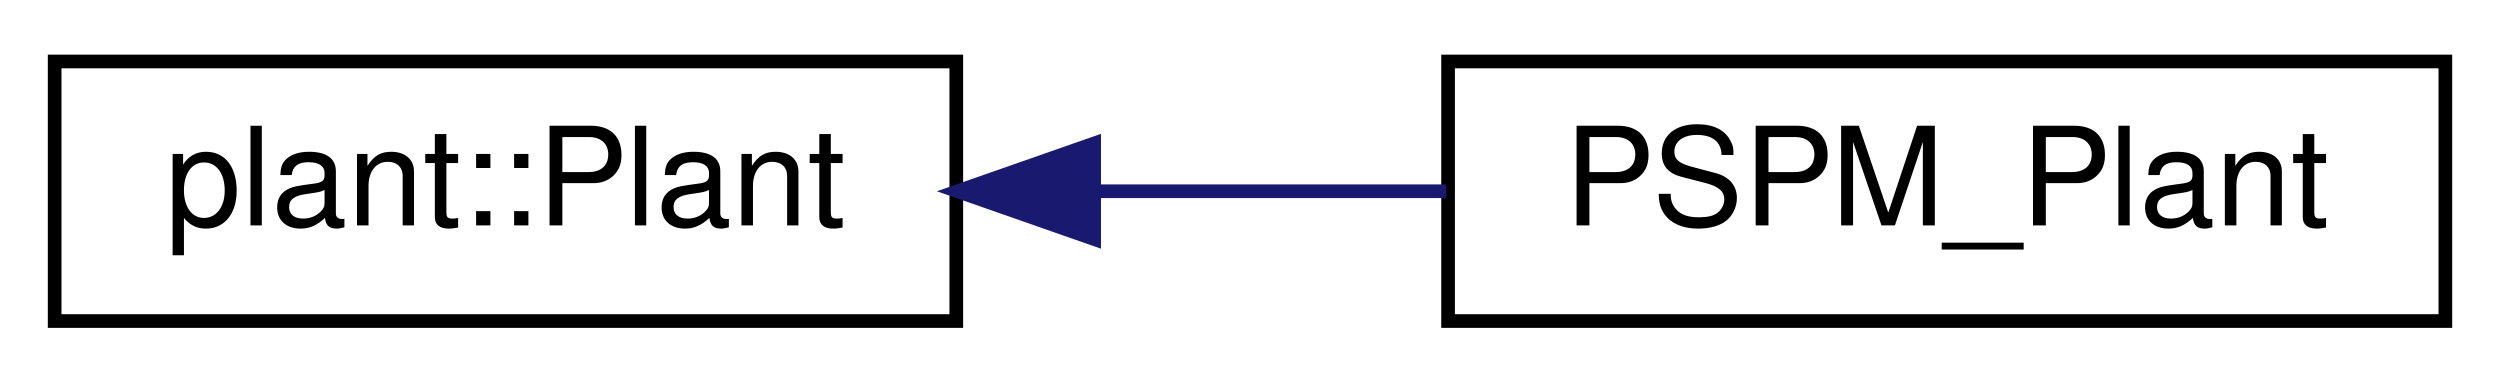
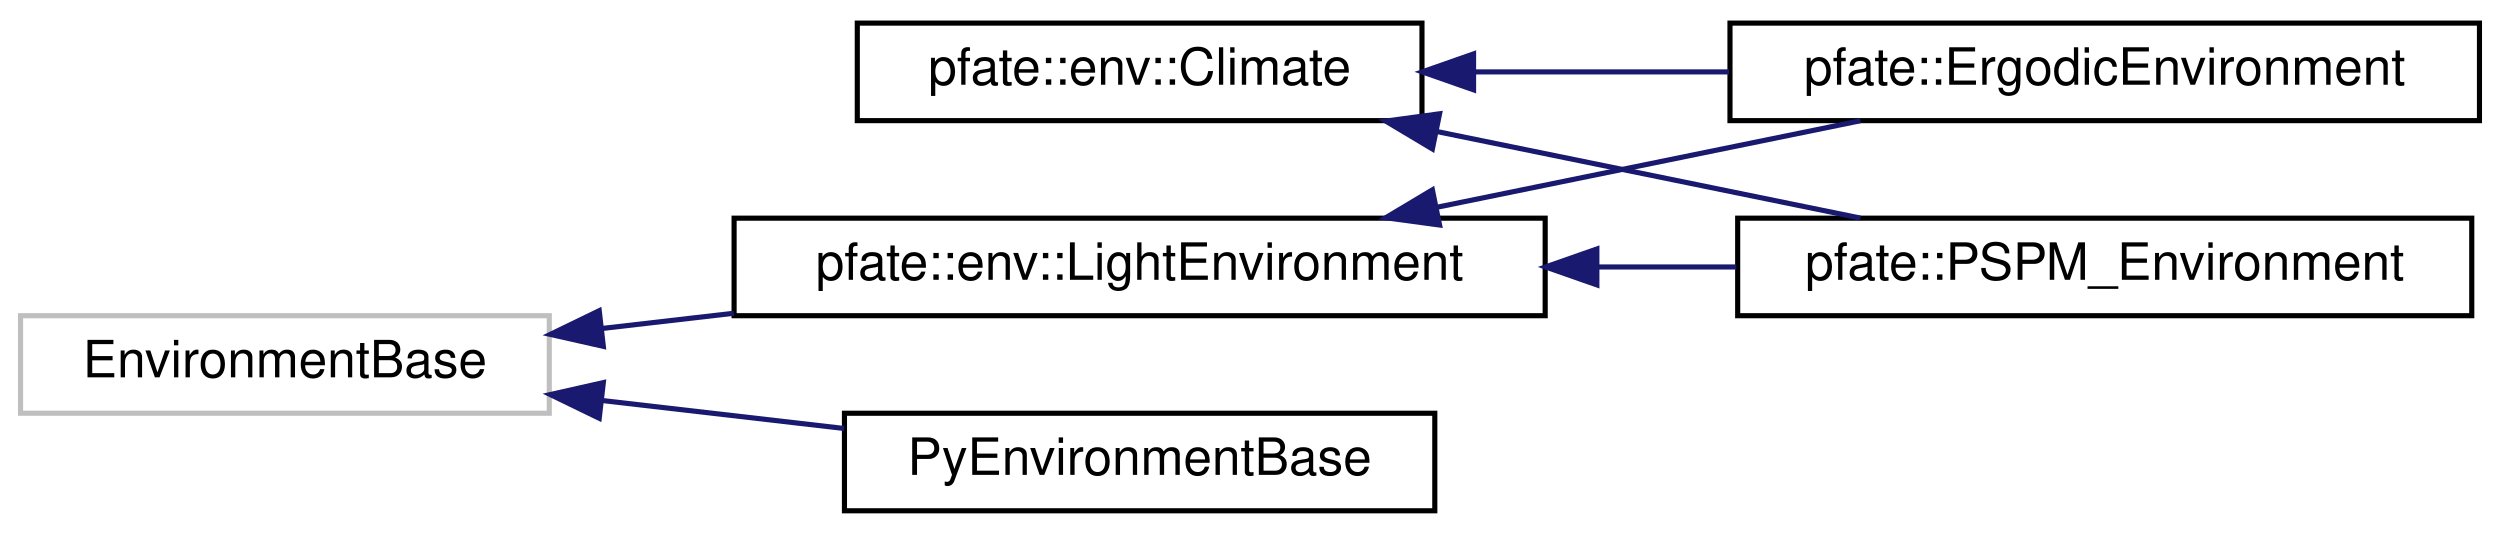
- <svg xmlns="http://www.w3.org/2000/svg" xmlns:xlink="http://www.w3.org/1999/xlink" width="183pt" height="28pt" viewBox="0.00 0.00 183.00 28.00">
-   <g id="graph0" class="graph" transform="scale(1 1) rotate(0) translate(4 24)">
+ <svg xmlns="http://www.w3.org/2000/svg" xmlns:xlink="http://www.w3.org/1999/xlink" width="487pt" height="104pt" viewBox="0.00 0.00 487.00 104.00">
+   <g id="graph0" class="graph" transform="scale(1 1) rotate(0) translate(4 100)">
    <g id="node1" class="node">
      <g id="a_node1">
-         <a xlink:href="classplant_1_1Plant.html" target="_top" xlink:title="plant::Plant">
-           <polygon fill="none" stroke="#000000" points="0,-.5 0,-19.5 66,-19.5 66,-.5 0,-.5" />
-           <text text-anchor="middle" x="33" y="-7.5" font-family="Helvetica,sans-Serif" font-size="10.00" fill="#000000">plant::Plant</text>
+         <a xlink:href="classpfate_1_1env_1_1Climate.html" target="_top" xlink:title=" ">
+           <polygon fill="none" stroke="black" points="163,-76.5 163,-95.5 273,-95.5 273,-76.5 163,-76.5" />
+           <text text-anchor="middle" x="218" y="-83.5" font-family="Helvetica,sans-Serif" font-size="10.00">pfate::env::Climate</text>
        </a>
      </g>
    </g>
    <g id="node2" class="node">
      <g id="a_node2">
-         <a xlink:href="classPSPM__Plant.html" target="_top" xlink:title="PSPM_Plant">
-           <polygon fill="none" stroke="#000000" points="102,-.5 102,-19.5 175,-19.5 175,-.5 102,-.5" />
-           <text text-anchor="middle" x="138.5" y="-7.5" font-family="Helvetica,sans-Serif" font-size="10.00" fill="#000000">PSPM_Plant</text>
+         <a xlink:href="classpfate_1_1ErgodicEnvironment.html" target="_top" xlink:title=" ">
+           <polygon fill="none" stroke="black" points="333,-76.5 333,-95.5 479,-95.5 479,-76.5 333,-76.5" />
+           <text text-anchor="middle" x="406" y="-83.5" font-family="Helvetica,sans-Serif" font-size="10.00">pfate::ErgodicEnvironment</text>
        </a>
      </g>
    </g>
    <g id="edge1" class="edge">
-       <path fill="none" stroke="#191970" d="M76.237,-10C84.744,-10 93.593,-10 101.858,-10" />
-       <polygon fill="#191970" stroke="#191970" points="76.091,-6.5 66.091,-10 76.091,-13.5 76.091,-6.5" />
+       <path fill="none" stroke="midnightblue" d="M283.33,-86C299.29,-86 316.5,-86 332.81,-86" />
+       <polygon fill="midnightblue" stroke="midnightblue" points="283.05,-82.5 273.05,-86 283.05,-89.5 283.05,-82.5" />
+     </g>
+     <g id="node3" class="node">
+       <g id="a_node3">
+         <a xlink:href="classpfate_1_1PSPM__Environment.html" target="_top" xlink:title="This class provides a common interface to different components of the environment.">
+           <polygon fill="none" stroke="black" points="334.5,-38.5 334.5,-57.5 477.5,-57.5 477.5,-38.5 334.5,-38.5" />
+           <text text-anchor="middle" x="406" y="-45.5" font-family="Helvetica,sans-Serif" font-size="10.00">pfate::PSPM_Environment</text>
+         </a>
+       </g>
+     </g>
+     <g id="edge2" class="edge">
+       <path fill="none" stroke="midnightblue" d="M275.83,-74.39C302.28,-68.99 333.36,-62.64 358.4,-57.52" />
+       <polygon fill="midnightblue" stroke="midnightblue" points="275.03,-70.98 265.94,-76.41 276.43,-77.84 275.03,-70.98" />
+     </g>
+     <g id="node4" class="node">
+       <g id="a_node4">
+         <a xlink:title=" ">
+           <polygon fill="none" stroke="#bfbfbf" points="0,-19.5 0,-38.5 103,-38.5 103,-19.5 0,-19.5" />
+           <text text-anchor="middle" x="51.5" y="-26.5" font-family="Helvetica,sans-Serif" font-size="10.00">EnvironmentBase</text>
+         </a>
+       </g>
+     </g>
+     <g id="node5" class="node">
+       <g id="a_node5">
+         <a xlink:href="classPyEnvironmentBase.html" target="_top" xlink:title=" ">
+           <polygon fill="none" stroke="black" points="160.5,-0.5 160.5,-19.5 275.5,-19.5 275.5,-0.5 160.5,-0.5" />
+           <text text-anchor="middle" x="218" y="-7.5" font-family="Helvetica,sans-Serif" font-size="10.00">PyEnvironmentBase</text>
+         </a>
+       </g>
+     </g>
+     <g id="edge3" class="edge">
+       <path fill="none" stroke="midnightblue" d="M113.18,-21.99C128.64,-20.21 145.2,-18.29 160.45,-16.53" />
+       <polygon fill="midnightblue" stroke="midnightblue" points="112.73,-18.52 103.2,-23.14 113.53,-25.47 112.73,-18.52" />
+     </g>
+     <g id="node6" class="node">
+       <g id="a_node6">
+         <a xlink:href="classpfate_1_1env_1_1LightEnvironment.html" target="_top" xlink:title=" ">
+           <polygon fill="none" stroke="black" points="139,-38.5 139,-57.5 297,-57.5 297,-38.5 139,-38.5" />
+           <text text-anchor="middle" x="218" y="-45.5" font-family="Helvetica,sans-Serif" font-size="10.00">pfate::env::LightEnvironment</text>
+         </a>
+       </g>
+     </g>
+     <g id="edge4" class="edge">
+       <path fill="none" stroke="midnightblue" d="M113.23,-36.01C121.61,-36.98 130.31,-37.99 138.94,-38.98" />
+       <polygon fill="midnightblue" stroke="midnightblue" points="113.53,-32.53 103.2,-34.86 112.73,-39.48 113.53,-32.53" />
+     </g>
+     <g id="edge5" class="edge">
+       <path fill="none" stroke="midnightblue" d="M275.83,-59.61C302.28,-65.01 333.36,-71.36 358.4,-76.48" />
+       <polygon fill="midnightblue" stroke="midnightblue" points="276.43,-56.16 265.94,-57.59 275.03,-63.02 276.43,-56.16" />
+     </g>
+     <g id="edge6" class="edge">
+       <path fill="none" stroke="midnightblue" d="M307.25,-48C316.3,-48 325.41,-48 334.24,-48" />
+       <polygon fill="midnightblue" stroke="midnightblue" points="307.07,-44.5 297.07,-48 307.07,-51.5 307.07,-44.5" />
    </g>
  </g>
</svg>
